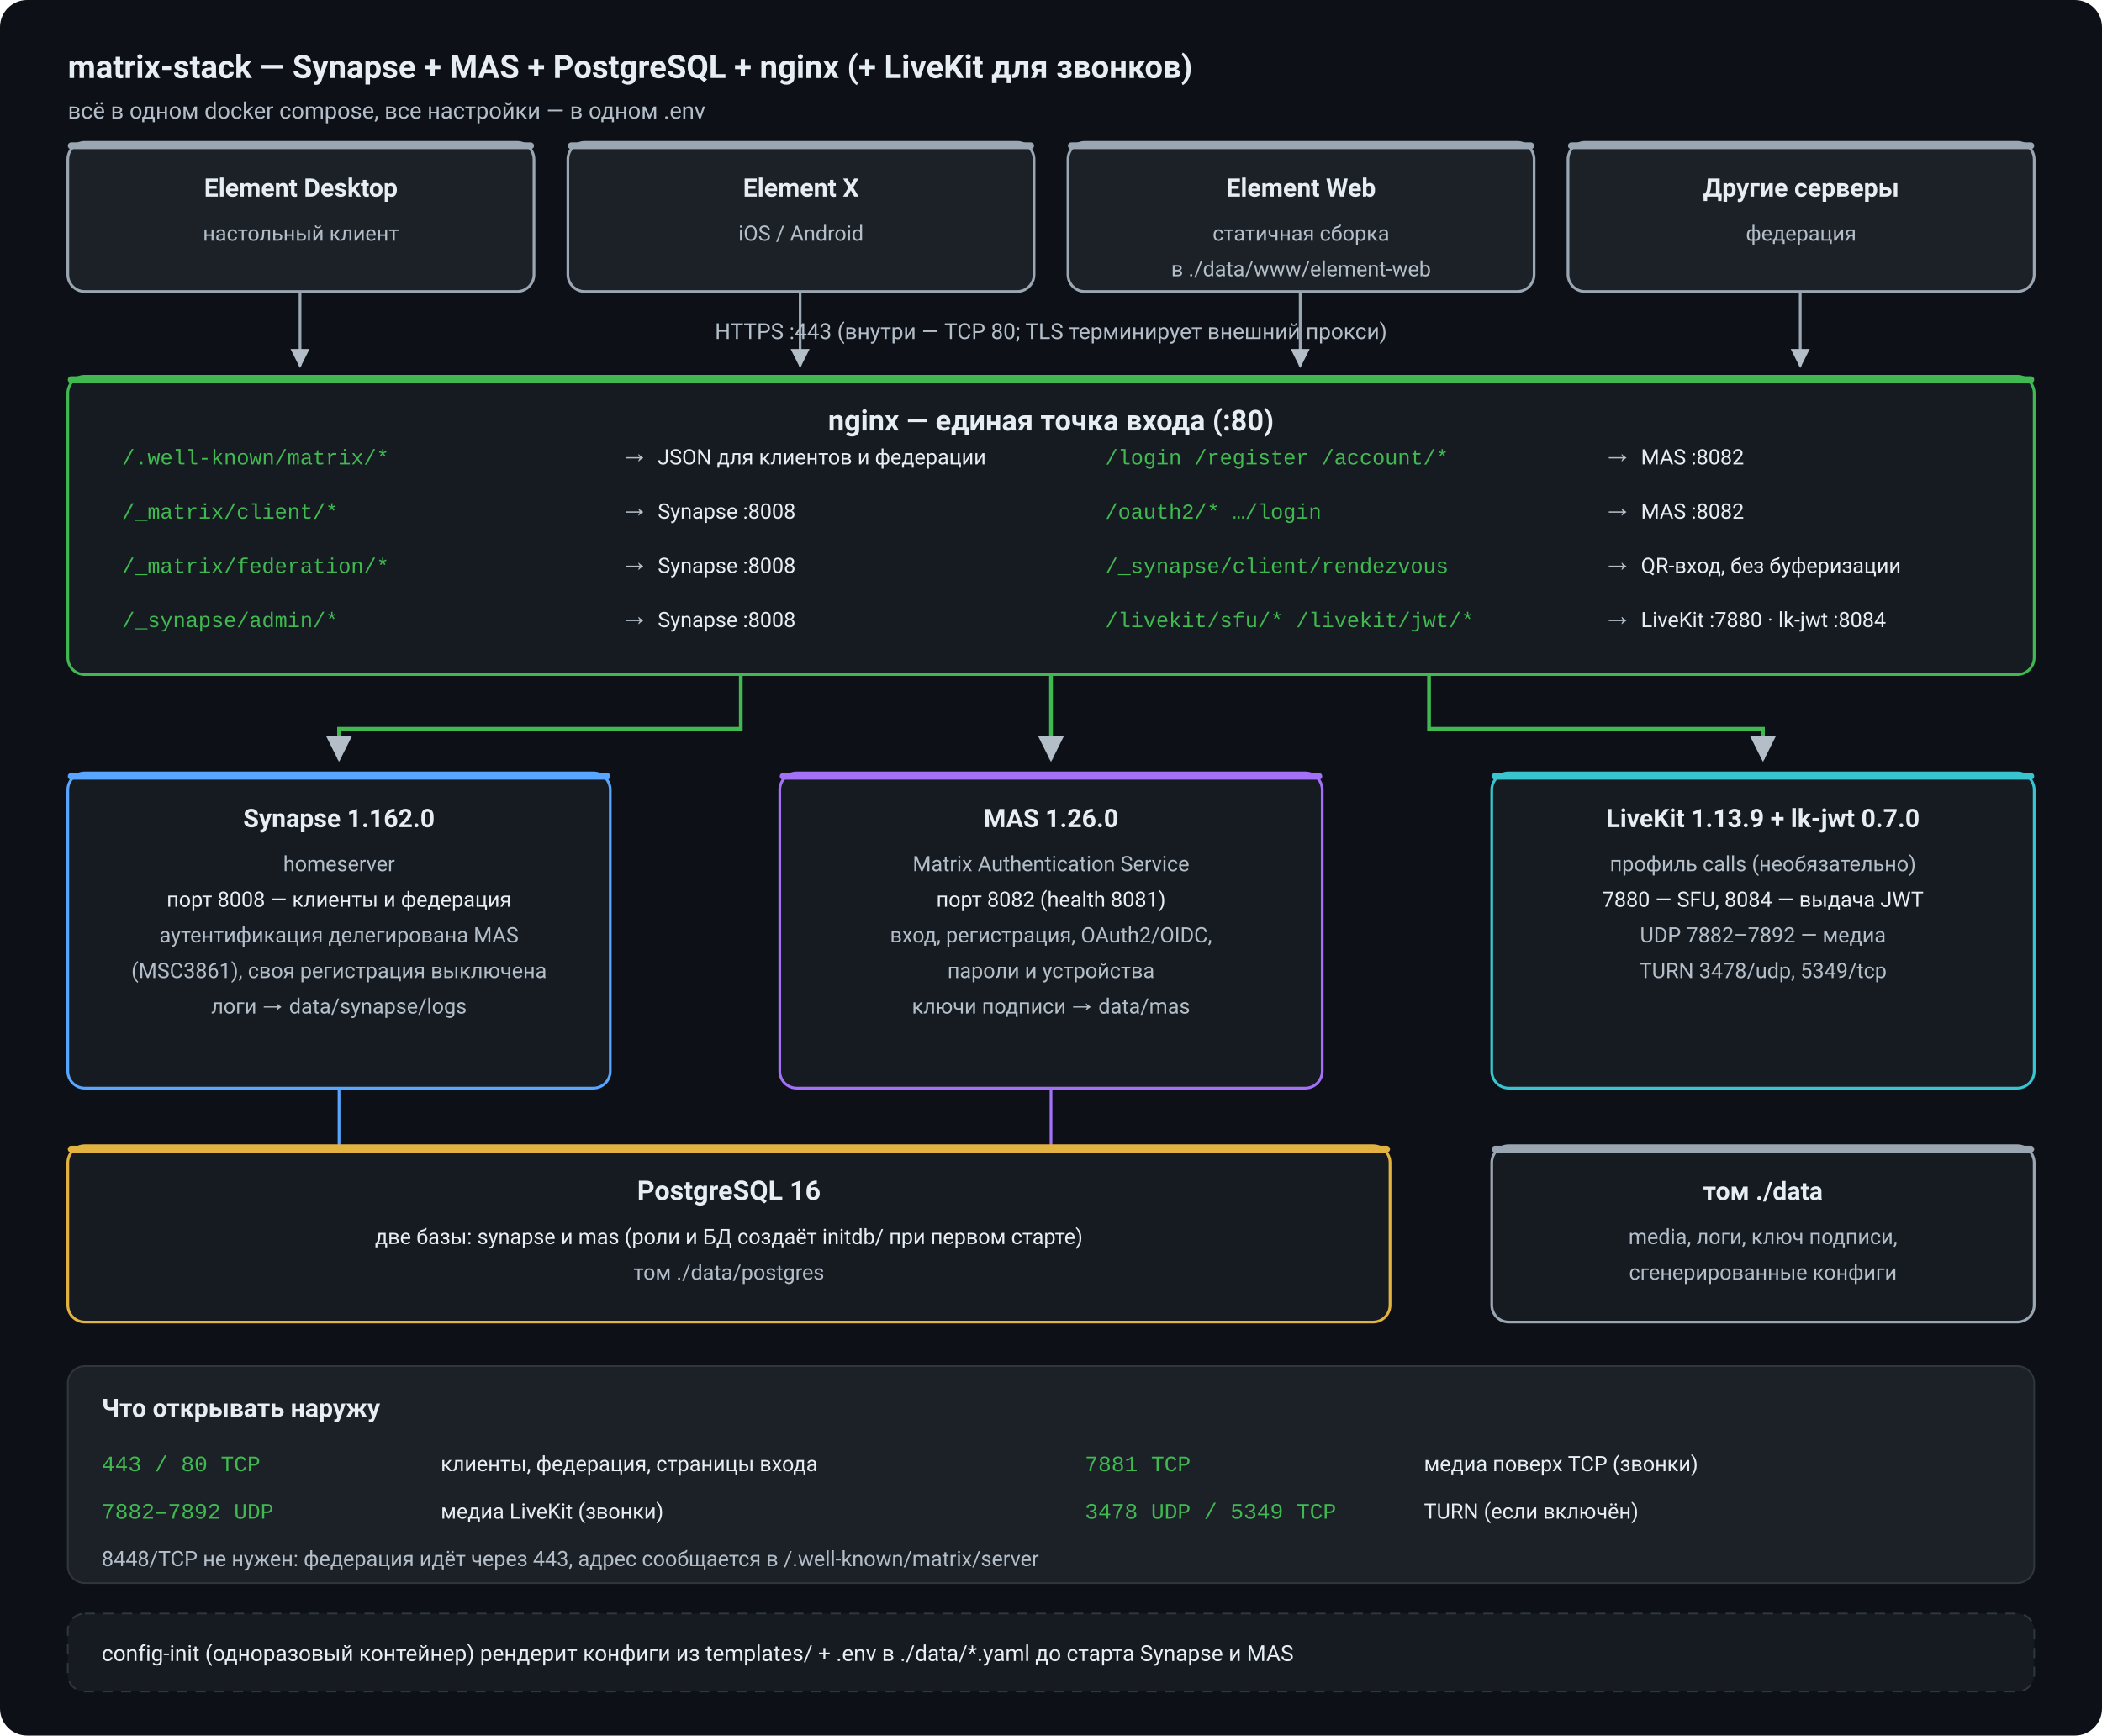
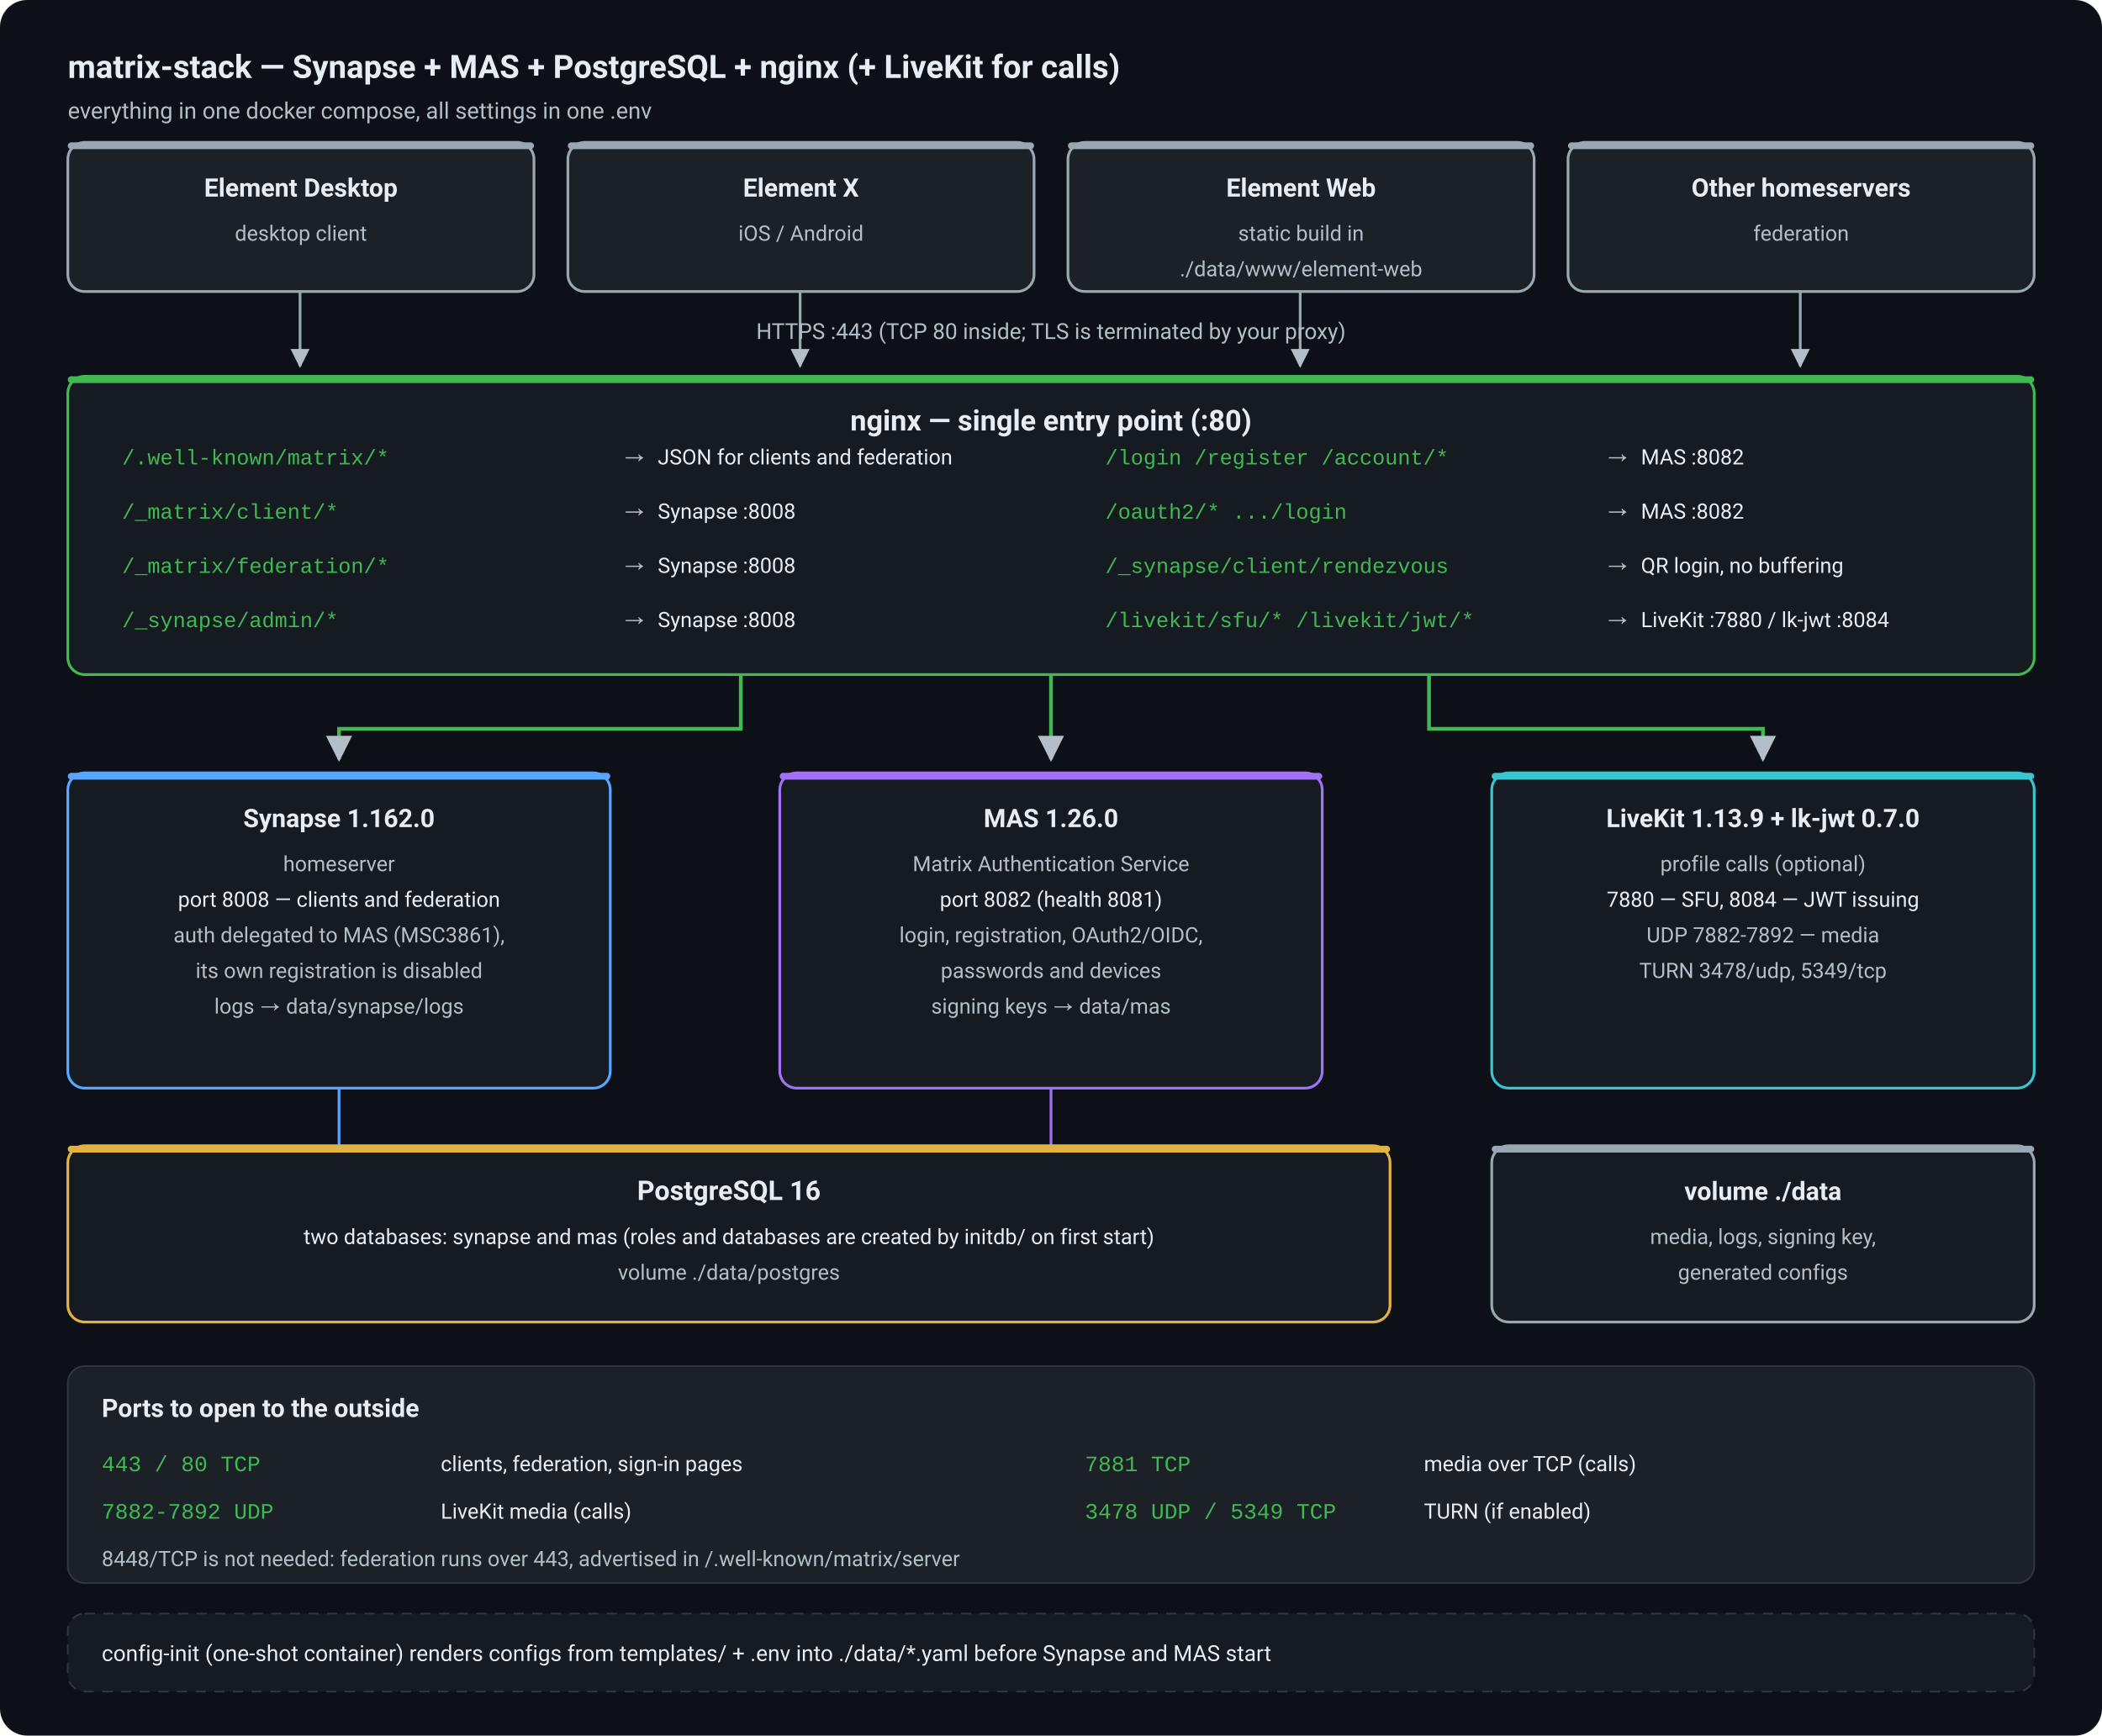
<svg xmlns="http://www.w3.org/2000/svg" width="1240" height="1024" viewBox="0 0 1240 1024" role="img">
  <defs>
    <marker id="ar" viewBox="0 0 10 10" refX="9" refY="5" markerWidth="7" markerHeight="7" orient="auto-start-reverse">
      <path d="M 0 0 L 10 5 L 0 10 z" fill="#b3bec9" />
    </marker>
  </defs>
  <rect width="1240" height="1024" rx="16" fill="#0d1117" />
-   <text x="40" y="46" font-family="ui-sans-serif, -apple-system, 'Segoe UI', Roboto, Helvetica, Arial, sans-serif" font-size="19" fill="#e6edf3" text-anchor="start" font-weight="600">matrix-stack — Synapse + MAS + PostgreSQL + nginx (+ LiveKit для звонков)</text>
-   <text x="40" y="70" font-family="ui-sans-serif, -apple-system, 'Segoe UI', Roboto, Helvetica, Arial, sans-serif" font-size="13.5" fill="#b3bec9" text-anchor="start" font-weight="400">всё в одном docker compose, все настройки — в одном .env</text>
+   <text x="40" y="46" font-family="ui-sans-serif, -apple-system, 'Segoe UI', Roboto, Helvetica, Arial, sans-serif" font-size="19" fill="#e6edf3" text-anchor="start" font-weight="600">matrix-stack — Synapse + MAS + PostgreSQL + nginx (+ LiveKit for calls)</text>
+   <text x="40" y="70" font-family="ui-sans-serif, -apple-system, 'Segoe UI', Roboto, Helvetica, Arial, sans-serif" font-size="13.5" fill="#b3bec9" text-anchor="start" font-weight="400">everything in one docker compose, all settings in one .env</text>
  <rect x="40" y="84" width="275" height="88" rx="10" fill="#1c2128" stroke="#9aa6b2" stroke-width="1.6" />
  <rect x="40" y="84" width="275" height="4" rx="2" fill="#9aa6b2" />
  <text x="177.5" y="116" font-family="ui-sans-serif, -apple-system, 'Segoe UI', Roboto, Helvetica, Arial, sans-serif" font-size="15" font-weight="600" fill="#e6edf3" text-anchor="middle">Element Desktop</text>
-   <text x="177.5" y="142" font-family="ui-sans-serif, -apple-system, 'Segoe UI', Roboto, Helvetica, Arial, sans-serif" font-size="12.5" fill="#b3bec9" text-anchor="middle">настольный клиент</text>
+   <text x="177.5" y="142" font-family="ui-sans-serif, -apple-system, 'Segoe UI', Roboto, Helvetica, Arial, sans-serif" font-size="12.5" fill="#b3bec9" text-anchor="middle">desktop client</text>
  <rect x="335" y="84" width="275" height="88" rx="10" fill="#1c2128" stroke="#9aa6b2" stroke-width="1.6" />
  <rect x="335" y="84" width="275" height="4" rx="2" fill="#9aa6b2" />
  <text x="472.5" y="116" font-family="ui-sans-serif, -apple-system, 'Segoe UI', Roboto, Helvetica, Arial, sans-serif" font-size="15" font-weight="600" fill="#e6edf3" text-anchor="middle">Element X</text>
  <text x="472.5" y="142" font-family="ui-sans-serif, -apple-system, 'Segoe UI', Roboto, Helvetica, Arial, sans-serif" font-size="12.5" fill="#b3bec9" text-anchor="middle">iOS / Android</text>
  <rect x="630" y="84" width="275" height="88" rx="10" fill="#1c2128" stroke="#9aa6b2" stroke-width="1.6" />
  <rect x="630" y="84" width="275" height="4" rx="2" fill="#9aa6b2" />
  <text x="767.5" y="116" font-family="ui-sans-serif, -apple-system, 'Segoe UI', Roboto, Helvetica, Arial, sans-serif" font-size="15" font-weight="600" fill="#e6edf3" text-anchor="middle">Element Web</text>
-   <text x="767.5" y="142" font-family="ui-sans-serif, -apple-system, 'Segoe UI', Roboto, Helvetica, Arial, sans-serif" font-size="12.5" fill="#b3bec9" text-anchor="middle">статичная сборка</text>
-   <text x="767.5" y="163" font-family="ui-sans-serif, -apple-system, 'Segoe UI', Roboto, Helvetica, Arial, sans-serif" font-size="12.5" fill="#b3bec9" text-anchor="middle">в ./data/www/element-web</text>
+   <text x="767.5" y="142" font-family="ui-sans-serif, -apple-system, 'Segoe UI', Roboto, Helvetica, Arial, sans-serif" font-size="12.5" fill="#b3bec9" text-anchor="middle">static build in</text>
+   <text x="767.5" y="163" font-family="ui-sans-serif, -apple-system, 'Segoe UI', Roboto, Helvetica, Arial, sans-serif" font-size="12.5" fill="#b3bec9" text-anchor="middle">./data/www/element-web</text>
  <rect x="925" y="84" width="275" height="88" rx="10" fill="#1c2128" stroke="#9aa6b2" stroke-width="1.6" />
  <rect x="925" y="84" width="275" height="4" rx="2" fill="#9aa6b2" />
-   <text x="1062.5" y="116" font-family="ui-sans-serif, -apple-system, 'Segoe UI', Roboto, Helvetica, Arial, sans-serif" font-size="15" font-weight="600" fill="#e6edf3" text-anchor="middle">Другие серверы</text>
-   <text x="1062.5" y="142" font-family="ui-sans-serif, -apple-system, 'Segoe UI', Roboto, Helvetica, Arial, sans-serif" font-size="12.5" fill="#b3bec9" text-anchor="middle">федерация</text>
+   <text x="1062.5" y="116" font-family="ui-sans-serif, -apple-system, 'Segoe UI', Roboto, Helvetica, Arial, sans-serif" font-size="15" font-weight="600" fill="#e6edf3" text-anchor="middle">Other homeservers</text>
+   <text x="1062.5" y="142" font-family="ui-sans-serif, -apple-system, 'Segoe UI', Roboto, Helvetica, Arial, sans-serif" font-size="12.5" fill="#b3bec9" text-anchor="middle">federation</text>
  <path d="M 177 172 L 177 216" stroke="#9aa6b2" stroke-width="1.6" fill="none" marker-end="url(#ar)" />
  <path d="M 472 172 L 472 216" stroke="#9aa6b2" stroke-width="1.6" fill="none" marker-end="url(#ar)" />
  <path d="M 767 172 L 767 216" stroke="#9aa6b2" stroke-width="1.6" fill="none" marker-end="url(#ar)" />
  <path d="M 1062 172 L 1062 216" stroke="#9aa6b2" stroke-width="1.6" fill="none" marker-end="url(#ar)" />
-   <text x="620" y="200" font-family="ui-sans-serif, -apple-system, 'Segoe UI', Roboto, Helvetica, Arial, sans-serif" font-size="13" fill="#b3bec9" text-anchor="middle" font-weight="400">HTTPS :443  (внутри — TCP 80; TLS терминирует внешний прокси)</text>
+   <text x="620" y="200" font-family="ui-sans-serif, -apple-system, 'Segoe UI', Roboto, Helvetica, Arial, sans-serif" font-size="13" fill="#b3bec9" text-anchor="middle" font-weight="400">HTTPS :443  (TCP 80 inside; TLS is terminated by your proxy)</text>
  <rect x="40" y="222" width="1160" height="176" rx="10" fill="#161b22" stroke="#3fb950" stroke-width="1.6" />
  <rect x="40" y="222" width="1160" height="4" rx="2" fill="#3fb950" />
-   <text x="620.0" y="254" font-family="ui-sans-serif, -apple-system, 'Segoe UI', Roboto, Helvetica, Arial, sans-serif" font-size="17" font-weight="600" fill="#e6edf3" text-anchor="middle">nginx — единая точка входа (:80)</text>
+   <text x="620.0" y="254" font-family="ui-sans-serif, -apple-system, 'Segoe UI', Roboto, Helvetica, Arial, sans-serif" font-size="17" font-weight="600" fill="#e6edf3" text-anchor="middle">nginx — single entry point (:80)</text>
  <text x="72" y="274" font-family="ui-monospace, SFMono-Regular, Menlo, Consolas, 'Liberation Mono', monospace" font-size="12.5" fill="#3fb950" text-anchor="start" font-weight="400">/.well-known/matrix/*</text>
  <text x="368" y="274" font-family="ui-sans-serif, -apple-system, 'Segoe UI', Roboto, Helvetica, Arial, sans-serif" font-size="12.5" fill="#b3bec9" text-anchor="start" font-weight="400">→</text>
-   <text x="388" y="274" font-family="ui-sans-serif, -apple-system, 'Segoe UI', Roboto, Helvetica, Arial, sans-serif" font-size="12.5" fill="#e6edf3" text-anchor="start" font-weight="400">JSON для клиентов и федерации</text>
+   <text x="388" y="274" font-family="ui-sans-serif, -apple-system, 'Segoe UI', Roboto, Helvetica, Arial, sans-serif" font-size="12.5" fill="#e6edf3" text-anchor="start" font-weight="400">JSON for clients and federation</text>
  <text x="72" y="306" font-family="ui-monospace, SFMono-Regular, Menlo, Consolas, 'Liberation Mono', monospace" font-size="12.5" fill="#3fb950" text-anchor="start" font-weight="400">/_matrix/client/*</text>
  <text x="368" y="306" font-family="ui-sans-serif, -apple-system, 'Segoe UI', Roboto, Helvetica, Arial, sans-serif" font-size="12.5" fill="#b3bec9" text-anchor="start" font-weight="400">→</text>
  <text x="388" y="306" font-family="ui-sans-serif, -apple-system, 'Segoe UI', Roboto, Helvetica, Arial, sans-serif" font-size="12.5" fill="#e6edf3" text-anchor="start" font-weight="400">Synapse :8008</text>
  <text x="72" y="338" font-family="ui-monospace, SFMono-Regular, Menlo, Consolas, 'Liberation Mono', monospace" font-size="12.5" fill="#3fb950" text-anchor="start" font-weight="400">/_matrix/federation/*</text>
  <text x="368" y="338" font-family="ui-sans-serif, -apple-system, 'Segoe UI', Roboto, Helvetica, Arial, sans-serif" font-size="12.5" fill="#b3bec9" text-anchor="start" font-weight="400">→</text>
  <text x="388" y="338" font-family="ui-sans-serif, -apple-system, 'Segoe UI', Roboto, Helvetica, Arial, sans-serif" font-size="12.5" fill="#e6edf3" text-anchor="start" font-weight="400">Synapse :8008</text>
  <text x="72" y="370" font-family="ui-monospace, SFMono-Regular, Menlo, Consolas, 'Liberation Mono', monospace" font-size="12.5" fill="#3fb950" text-anchor="start" font-weight="400">/_synapse/admin/*</text>
  <text x="368" y="370" font-family="ui-sans-serif, -apple-system, 'Segoe UI', Roboto, Helvetica, Arial, sans-serif" font-size="12.5" fill="#b3bec9" text-anchor="start" font-weight="400">→</text>
  <text x="388" y="370" font-family="ui-sans-serif, -apple-system, 'Segoe UI', Roboto, Helvetica, Arial, sans-serif" font-size="12.5" fill="#e6edf3" text-anchor="start" font-weight="400">Synapse :8008</text>
  <text x="652" y="274" font-family="ui-monospace, SFMono-Regular, Menlo, Consolas, 'Liberation Mono', monospace" font-size="12.5" fill="#3fb950" text-anchor="start" font-weight="400">/login   /register   /account/*</text>
  <text x="948" y="274" font-family="ui-sans-serif, -apple-system, 'Segoe UI', Roboto, Helvetica, Arial, sans-serif" font-size="12.5" fill="#b3bec9" text-anchor="start" font-weight="400">→</text>
  <text x="968" y="274" font-family="ui-sans-serif, -apple-system, 'Segoe UI', Roboto, Helvetica, Arial, sans-serif" font-size="12.5" fill="#e6edf3" text-anchor="start" font-weight="400">MAS :8082</text>
-   <text x="652" y="306" font-family="ui-monospace, SFMono-Regular, Menlo, Consolas, 'Liberation Mono', monospace" font-size="12.5" fill="#3fb950" text-anchor="start" font-weight="400">/oauth2/*   …/login</text>
+   <text x="652" y="306" font-family="ui-monospace, SFMono-Regular, Menlo, Consolas, 'Liberation Mono', monospace" font-size="12.5" fill="#3fb950" text-anchor="start" font-weight="400">/oauth2/*   .../login</text>
  <text x="948" y="306" font-family="ui-sans-serif, -apple-system, 'Segoe UI', Roboto, Helvetica, Arial, sans-serif" font-size="12.5" fill="#b3bec9" text-anchor="start" font-weight="400">→</text>
  <text x="968" y="306" font-family="ui-sans-serif, -apple-system, 'Segoe UI', Roboto, Helvetica, Arial, sans-serif" font-size="12.5" fill="#e6edf3" text-anchor="start" font-weight="400">MAS :8082</text>
  <text x="652" y="338" font-family="ui-monospace, SFMono-Regular, Menlo, Consolas, 'Liberation Mono', monospace" font-size="12.5" fill="#3fb950" text-anchor="start" font-weight="400">/_synapse/client/rendezvous</text>
  <text x="948" y="338" font-family="ui-sans-serif, -apple-system, 'Segoe UI', Roboto, Helvetica, Arial, sans-serif" font-size="12.5" fill="#b3bec9" text-anchor="start" font-weight="400">→</text>
-   <text x="968" y="338" font-family="ui-sans-serif, -apple-system, 'Segoe UI', Roboto, Helvetica, Arial, sans-serif" font-size="12.5" fill="#e6edf3" text-anchor="start" font-weight="400">QR-вход, без буферизации</text>
+   <text x="968" y="338" font-family="ui-sans-serif, -apple-system, 'Segoe UI', Roboto, Helvetica, Arial, sans-serif" font-size="12.5" fill="#e6edf3" text-anchor="start" font-weight="400">QR login, no buffering</text>
  <text x="652" y="370" font-family="ui-monospace, SFMono-Regular, Menlo, Consolas, 'Liberation Mono', monospace" font-size="12.5" fill="#3fb950" text-anchor="start" font-weight="400">/livekit/sfu/*   /livekit/jwt/*</text>
  <text x="948" y="370" font-family="ui-sans-serif, -apple-system, 'Segoe UI', Roboto, Helvetica, Arial, sans-serif" font-size="12.5" fill="#b3bec9" text-anchor="start" font-weight="400">→</text>
-   <text x="968" y="370" font-family="ui-sans-serif, -apple-system, 'Segoe UI', Roboto, Helvetica, Arial, sans-serif" font-size="12.5" fill="#e6edf3" text-anchor="start" font-weight="400">LiveKit :7880 · lk-jwt :8084</text>
+   <text x="968" y="370" font-family="ui-sans-serif, -apple-system, 'Segoe UI', Roboto, Helvetica, Arial, sans-serif" font-size="12.5" fill="#e6edf3" text-anchor="start" font-weight="400">LiveKit :7880 / lk-jwt :8084</text>
  <path d="M 437 398 L 437 430 L 200 430 L 200 448" stroke="#3fb950" stroke-width="2.2" fill="none" marker-end="url(#ar)" />
  <path d="M 620 398 L 620 430 L 620 430 L 620 448" stroke="#3fb950" stroke-width="2.2" fill="none" marker-end="url(#ar)" />
  <path d="M 843 398 L 843 430 L 1040 430 L 1040 448" stroke="#3fb950" stroke-width="2.2" fill="none" marker-end="url(#ar)" />
  <rect x="40" y="456" width="320" height="186" rx="10" fill="#161b22" stroke="#58a6ff" stroke-width="1.6" />
  <rect x="40" y="456" width="320" height="4" rx="2" fill="#58a6ff" />
  <text x="200.0" y="488" font-family="ui-sans-serif, -apple-system, 'Segoe UI', Roboto, Helvetica, Arial, sans-serif" font-size="15" font-weight="600" fill="#e6edf3" text-anchor="middle">Synapse 1.162.0</text>
  <text x="200.0" y="514" font-family="ui-sans-serif, -apple-system, 'Segoe UI', Roboto, Helvetica, Arial, sans-serif" font-size="12.5" fill="#b3bec9" text-anchor="middle">homeserver</text>
-   <text x="200.0" y="535" font-family="ui-sans-serif, -apple-system, 'Segoe UI', Roboto, Helvetica, Arial, sans-serif" font-size="12.5" fill="#e6edf3" text-anchor="middle">порт 8008 — клиенты и федерация</text>
-   <text x="200.0" y="556" font-family="ui-sans-serif, -apple-system, 'Segoe UI', Roboto, Helvetica, Arial, sans-serif" font-size="12.5" fill="#b3bec9" text-anchor="middle">аутентификация делегирована MAS</text>
-   <text x="200.0" y="577" font-family="ui-sans-serif, -apple-system, 'Segoe UI', Roboto, Helvetica, Arial, sans-serif" font-size="12.5" fill="#b3bec9" text-anchor="middle">(MSC3861), своя регистрация выключена</text>
-   <text x="200.0" y="598" font-family="ui-sans-serif, -apple-system, 'Segoe UI', Roboto, Helvetica, Arial, sans-serif" font-size="12.5" fill="#b3bec9" text-anchor="middle">логи → data/synapse/logs</text>
+   <text x="200.0" y="535" font-family="ui-sans-serif, -apple-system, 'Segoe UI', Roboto, Helvetica, Arial, sans-serif" font-size="12.5" fill="#e6edf3" text-anchor="middle">port 8008 — clients and federation</text>
+   <text x="200.0" y="556" font-family="ui-sans-serif, -apple-system, 'Segoe UI', Roboto, Helvetica, Arial, sans-serif" font-size="12.5" fill="#b3bec9" text-anchor="middle">auth delegated to MAS (MSC3861),</text>
+   <text x="200.0" y="577" font-family="ui-sans-serif, -apple-system, 'Segoe UI', Roboto, Helvetica, Arial, sans-serif" font-size="12.5" fill="#b3bec9" text-anchor="middle">its own registration is disabled</text>
+   <text x="200.0" y="598" font-family="ui-sans-serif, -apple-system, 'Segoe UI', Roboto, Helvetica, Arial, sans-serif" font-size="12.5" fill="#b3bec9" text-anchor="middle">logs → data/synapse/logs</text>
  <rect x="460" y="456" width="320" height="186" rx="10" fill="#161b22" stroke="#a371f7" stroke-width="1.6" />
  <rect x="460" y="456" width="320" height="4" rx="2" fill="#a371f7" />
  <text x="620.0" y="488" font-family="ui-sans-serif, -apple-system, 'Segoe UI', Roboto, Helvetica, Arial, sans-serif" font-size="15" font-weight="600" fill="#e6edf3" text-anchor="middle">MAS 1.26.0</text>
  <text x="620.0" y="514" font-family="ui-sans-serif, -apple-system, 'Segoe UI', Roboto, Helvetica, Arial, sans-serif" font-size="12.5" fill="#b3bec9" text-anchor="middle">Matrix Authentication Service</text>
-   <text x="620.0" y="535" font-family="ui-sans-serif, -apple-system, 'Segoe UI', Roboto, Helvetica, Arial, sans-serif" font-size="12.5" fill="#e6edf3" text-anchor="middle">порт 8082  (health 8081)</text>
-   <text x="620.0" y="556" font-family="ui-sans-serif, -apple-system, 'Segoe UI', Roboto, Helvetica, Arial, sans-serif" font-size="12.5" fill="#b3bec9" text-anchor="middle">вход, регистрация, OAuth2/OIDC,</text>
-   <text x="620.0" y="577" font-family="ui-sans-serif, -apple-system, 'Segoe UI', Roboto, Helvetica, Arial, sans-serif" font-size="12.5" fill="#b3bec9" text-anchor="middle">пароли и устройства</text>
-   <text x="620.0" y="598" font-family="ui-sans-serif, -apple-system, 'Segoe UI', Roboto, Helvetica, Arial, sans-serif" font-size="12.5" fill="#b3bec9" text-anchor="middle">ключи подписи → data/mas</text>
+   <text x="620.0" y="535" font-family="ui-sans-serif, -apple-system, 'Segoe UI', Roboto, Helvetica, Arial, sans-serif" font-size="12.5" fill="#e6edf3" text-anchor="middle">port 8082  (health 8081)</text>
+   <text x="620.0" y="556" font-family="ui-sans-serif, -apple-system, 'Segoe UI', Roboto, Helvetica, Arial, sans-serif" font-size="12.5" fill="#b3bec9" text-anchor="middle">login, registration, OAuth2/OIDC,</text>
+   <text x="620.0" y="577" font-family="ui-sans-serif, -apple-system, 'Segoe UI', Roboto, Helvetica, Arial, sans-serif" font-size="12.5" fill="#b3bec9" text-anchor="middle">passwords and devices</text>
+   <text x="620.0" y="598" font-family="ui-sans-serif, -apple-system, 'Segoe UI', Roboto, Helvetica, Arial, sans-serif" font-size="12.5" fill="#b3bec9" text-anchor="middle">signing keys → data/mas</text>
  <rect x="880" y="456" width="320" height="186" rx="10" fill="#161b22" stroke="#39c5cf" stroke-width="1.6" />
  <rect x="880" y="456" width="320" height="4" rx="2" fill="#39c5cf" />
  <text x="1040.0" y="488" font-family="ui-sans-serif, -apple-system, 'Segoe UI', Roboto, Helvetica, Arial, sans-serif" font-size="15" font-weight="600" fill="#e6edf3" text-anchor="middle">LiveKit 1.13.9  +  lk-jwt 0.7.0</text>
-   <text x="1040.0" y="514" font-family="ui-sans-serif, -apple-system, 'Segoe UI', Roboto, Helvetica, Arial, sans-serif" font-size="12.5" fill="#b3bec9" text-anchor="middle">профиль calls (необязательно)</text>
-   <text x="1040.0" y="535" font-family="ui-sans-serif, -apple-system, 'Segoe UI', Roboto, Helvetica, Arial, sans-serif" font-size="12.5" fill="#e6edf3" text-anchor="middle">7880 — SFU,   8084 — выдача JWT</text>
-   <text x="1040.0" y="556" font-family="ui-sans-serif, -apple-system, 'Segoe UI', Roboto, Helvetica, Arial, sans-serif" font-size="12.5" fill="#b3bec9" text-anchor="middle">UDP 7882–7892 — медиа</text>
+   <text x="1040.0" y="514" font-family="ui-sans-serif, -apple-system, 'Segoe UI', Roboto, Helvetica, Arial, sans-serif" font-size="12.5" fill="#b3bec9" text-anchor="middle">profile calls (optional)</text>
+   <text x="1040.0" y="535" font-family="ui-sans-serif, -apple-system, 'Segoe UI', Roboto, Helvetica, Arial, sans-serif" font-size="12.5" fill="#e6edf3" text-anchor="middle">7880 — SFU,   8084 — JWT issuing</text>
+   <text x="1040.0" y="556" font-family="ui-sans-serif, -apple-system, 'Segoe UI', Roboto, Helvetica, Arial, sans-serif" font-size="12.5" fill="#b3bec9" text-anchor="middle">UDP 7882-7892 — media</text>
  <text x="1040.0" y="577" font-family="ui-sans-serif, -apple-system, 'Segoe UI', Roboto, Helvetica, Arial, sans-serif" font-size="12.5" fill="#b3bec9" text-anchor="middle">TURN 3478/udp, 5349/tcp</text>
  <path d="M 200 642 L 200 676" stroke="#58a6ff" stroke-width="1.6" fill="none" />
  <path d="M 620 642 L 620 676" stroke="#a371f7" stroke-width="1.6" fill="none" />
  <rect x="40" y="676" width="780" height="104" rx="10" fill="#161b22" stroke="#e3b341" stroke-width="1.6" />
  <rect x="40" y="676" width="780" height="4" rx="2" fill="#e3b341" />
  <text x="430.0" y="708" font-family="ui-sans-serif, -apple-system, 'Segoe UI', Roboto, Helvetica, Arial, sans-serif" font-size="16" font-weight="600" fill="#e6edf3" text-anchor="middle">PostgreSQL 16</text>
-   <text x="430.0" y="734" font-family="ui-sans-serif, -apple-system, 'Segoe UI', Roboto, Helvetica, Arial, sans-serif" font-size="12.5" fill="#e6edf3" text-anchor="middle">две базы: synapse и mas (роли и БД создаёт initdb/ при первом старте)</text>
-   <text x="430.0" y="755" font-family="ui-sans-serif, -apple-system, 'Segoe UI', Roboto, Helvetica, Arial, sans-serif" font-size="12.5" fill="#b3bec9" text-anchor="middle">том ./data/postgres</text>
+   <text x="430.0" y="734" font-family="ui-sans-serif, -apple-system, 'Segoe UI', Roboto, Helvetica, Arial, sans-serif" font-size="12.5" fill="#e6edf3" text-anchor="middle">two databases: synapse and mas (roles and databases are created by initdb/ on first start)</text>
+   <text x="430.0" y="755" font-family="ui-sans-serif, -apple-system, 'Segoe UI', Roboto, Helvetica, Arial, sans-serif" font-size="12.5" fill="#b3bec9" text-anchor="middle">volume ./data/postgres</text>
  <rect x="880" y="676" width="320" height="104" rx="10" fill="#161b22" stroke="#9aa6b2" stroke-width="1.6" />
  <rect x="880" y="676" width="320" height="4" rx="2" fill="#9aa6b2" />
-   <text x="1040.0" y="708" font-family="ui-sans-serif, -apple-system, 'Segoe UI', Roboto, Helvetica, Arial, sans-serif" font-size="15" font-weight="600" fill="#e6edf3" text-anchor="middle">том ./data</text>
-   <text x="1040.0" y="734" font-family="ui-sans-serif, -apple-system, 'Segoe UI', Roboto, Helvetica, Arial, sans-serif" font-size="12.5" fill="#b3bec9" text-anchor="middle">media, логи, ключ подписи,</text>
-   <text x="1040.0" y="755" font-family="ui-sans-serif, -apple-system, 'Segoe UI', Roboto, Helvetica, Arial, sans-serif" font-size="12.5" fill="#b3bec9" text-anchor="middle">сгенерированные конфиги</text>
+   <text x="1040.0" y="708" font-family="ui-sans-serif, -apple-system, 'Segoe UI', Roboto, Helvetica, Arial, sans-serif" font-size="15" font-weight="600" fill="#e6edf3" text-anchor="middle">volume ./data</text>
+   <text x="1040.0" y="734" font-family="ui-sans-serif, -apple-system, 'Segoe UI', Roboto, Helvetica, Arial, sans-serif" font-size="12.5" fill="#b3bec9" text-anchor="middle">media, logs, signing key,</text>
+   <text x="1040.0" y="755" font-family="ui-sans-serif, -apple-system, 'Segoe UI', Roboto, Helvetica, Arial, sans-serif" font-size="12.5" fill="#b3bec9" text-anchor="middle">generated configs</text>
  <rect x="40" y="806" width="1160" height="128" rx="10" fill="#1c2128" stroke="#30363d" />
-   <text x="60" y="836" font-family="ui-sans-serif, -apple-system, 'Segoe UI', Roboto, Helvetica, Arial, sans-serif" font-size="15" fill="#e6edf3" text-anchor="start" font-weight="600">Что открывать наружу</text>
+   <text x="60" y="836" font-family="ui-sans-serif, -apple-system, 'Segoe UI', Roboto, Helvetica, Arial, sans-serif" font-size="15" fill="#e6edf3" text-anchor="start" font-weight="600">Ports to open to the outside</text>
  <text x="60" y="868" font-family="ui-monospace, SFMono-Regular, Menlo, Consolas, 'Liberation Mono', monospace" font-size="13" fill="#3fb950" text-anchor="start" font-weight="400">443 / 80 TCP</text>
-   <text x="260" y="868" font-family="ui-sans-serif, -apple-system, 'Segoe UI', Roboto, Helvetica, Arial, sans-serif" font-size="12.5" fill="#e6edf3" text-anchor="start" font-weight="400">клиенты, федерация, страницы входа</text>
+   <text x="260" y="868" font-family="ui-sans-serif, -apple-system, 'Segoe UI', Roboto, Helvetica, Arial, sans-serif" font-size="12.5" fill="#e6edf3" text-anchor="start" font-weight="400">clients, federation, sign-in pages</text>
  <text x="640" y="868" font-family="ui-monospace, SFMono-Regular, Menlo, Consolas, 'Liberation Mono', monospace" font-size="13" fill="#3fb950" text-anchor="start" font-weight="400">7881 TCP</text>
-   <text x="840" y="868" font-family="ui-sans-serif, -apple-system, 'Segoe UI', Roboto, Helvetica, Arial, sans-serif" font-size="12.5" fill="#e6edf3" text-anchor="start" font-weight="400">медиа поверх TCP (звонки)</text>
-   <text x="60" y="896" font-family="ui-monospace, SFMono-Regular, Menlo, Consolas, 'Liberation Mono', monospace" font-size="13" fill="#3fb950" text-anchor="start" font-weight="400">7882–7892 UDP</text>
-   <text x="260" y="896" font-family="ui-sans-serif, -apple-system, 'Segoe UI', Roboto, Helvetica, Arial, sans-serif" font-size="12.5" fill="#e6edf3" text-anchor="start" font-weight="400">медиа LiveKit (звонки)</text>
+   <text x="840" y="868" font-family="ui-sans-serif, -apple-system, 'Segoe UI', Roboto, Helvetica, Arial, sans-serif" font-size="12.5" fill="#e6edf3" text-anchor="start" font-weight="400">media over TCP (calls)</text>
+   <text x="60" y="896" font-family="ui-monospace, SFMono-Regular, Menlo, Consolas, 'Liberation Mono', monospace" font-size="13" fill="#3fb950" text-anchor="start" font-weight="400">7882-7892 UDP</text>
+   <text x="260" y="896" font-family="ui-sans-serif, -apple-system, 'Segoe UI', Roboto, Helvetica, Arial, sans-serif" font-size="12.5" fill="#e6edf3" text-anchor="start" font-weight="400">LiveKit media (calls)</text>
  <text x="640" y="896" font-family="ui-monospace, SFMono-Regular, Menlo, Consolas, 'Liberation Mono', monospace" font-size="13" fill="#3fb950" text-anchor="start" font-weight="400">3478 UDP / 5349 TCP</text>
-   <text x="840" y="896" font-family="ui-sans-serif, -apple-system, 'Segoe UI', Roboto, Helvetica, Arial, sans-serif" font-size="12.5" fill="#e6edf3" text-anchor="start" font-weight="400">TURN (если включён)</text>
-   <text x="60" y="924" font-family="ui-sans-serif, -apple-system, 'Segoe UI', Roboto, Helvetica, Arial, sans-serif" font-size="12.5" fill="#b3bec9" text-anchor="start" font-weight="400">8448/TCP не нужен: федерация идёт через 443, адрес сообщается в /.well-known/matrix/server</text>
+   <text x="840" y="896" font-family="ui-sans-serif, -apple-system, 'Segoe UI', Roboto, Helvetica, Arial, sans-serif" font-size="12.5" fill="#e6edf3" text-anchor="start" font-weight="400">TURN (if enabled)</text>
+   <text x="60" y="924" font-family="ui-sans-serif, -apple-system, 'Segoe UI', Roboto, Helvetica, Arial, sans-serif" font-size="12.5" fill="#b3bec9" text-anchor="start" font-weight="400">8448/TCP is not needed: federation runs over 443, advertised in /.well-known/matrix/server</text>
  <rect x="40" y="952" width="1160" height="46" rx="10" fill="#161b22" stroke="#30363d" stroke-dasharray="6 5" />
-   <text x="60" y="980" font-family="ui-sans-serif, -apple-system, 'Segoe UI', Roboto, Helvetica, Arial, sans-serif" font-size="13" fill="#e6edf3" text-anchor="start" font-weight="400">config-init (одноразовый контейнер) рендерит конфиги из templates/ + .env в ./data/*.yaml до старта Synapse и MAS</text>
+   <text x="60" y="980" font-family="ui-sans-serif, -apple-system, 'Segoe UI', Roboto, Helvetica, Arial, sans-serif" font-size="13" fill="#e6edf3" text-anchor="start" font-weight="400">config-init (one-shot container) renders configs from templates/ + .env into ./data/*.yaml before Synapse and MAS start</text>
</svg>
